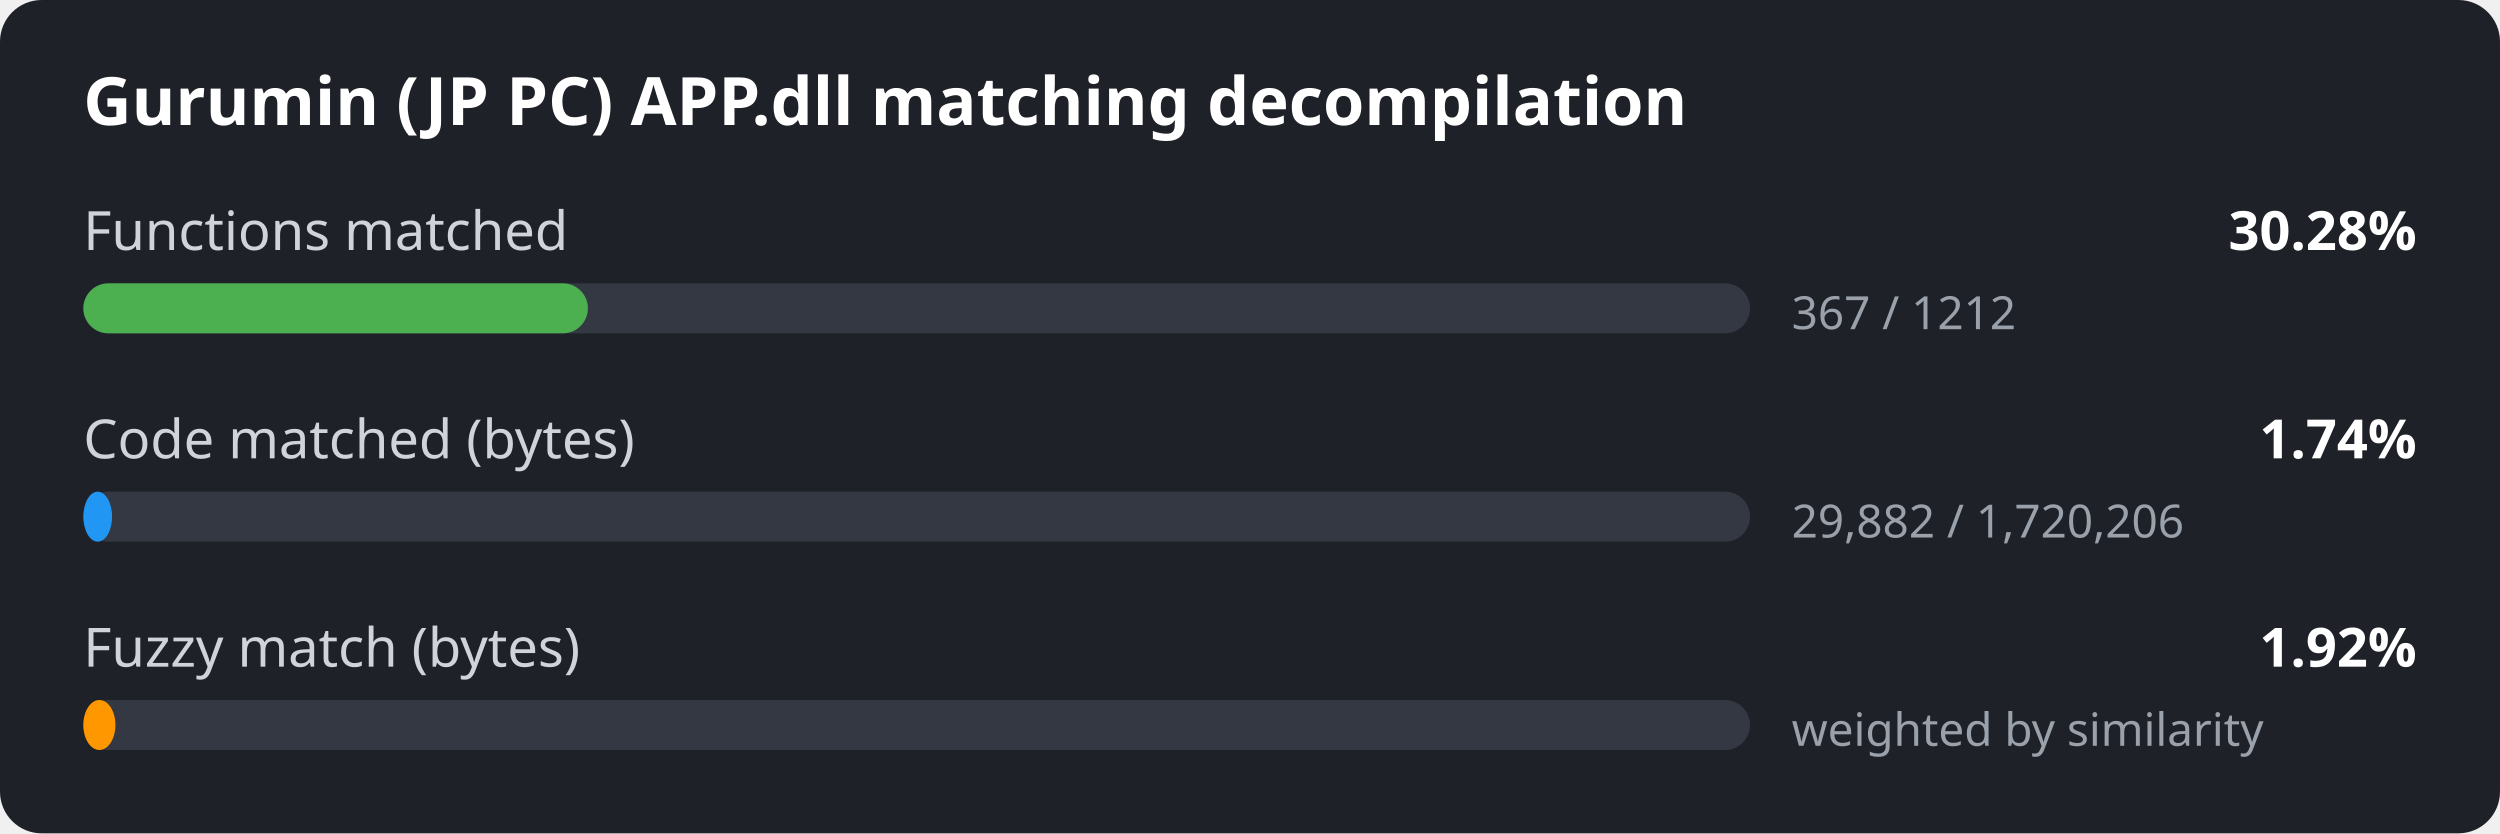
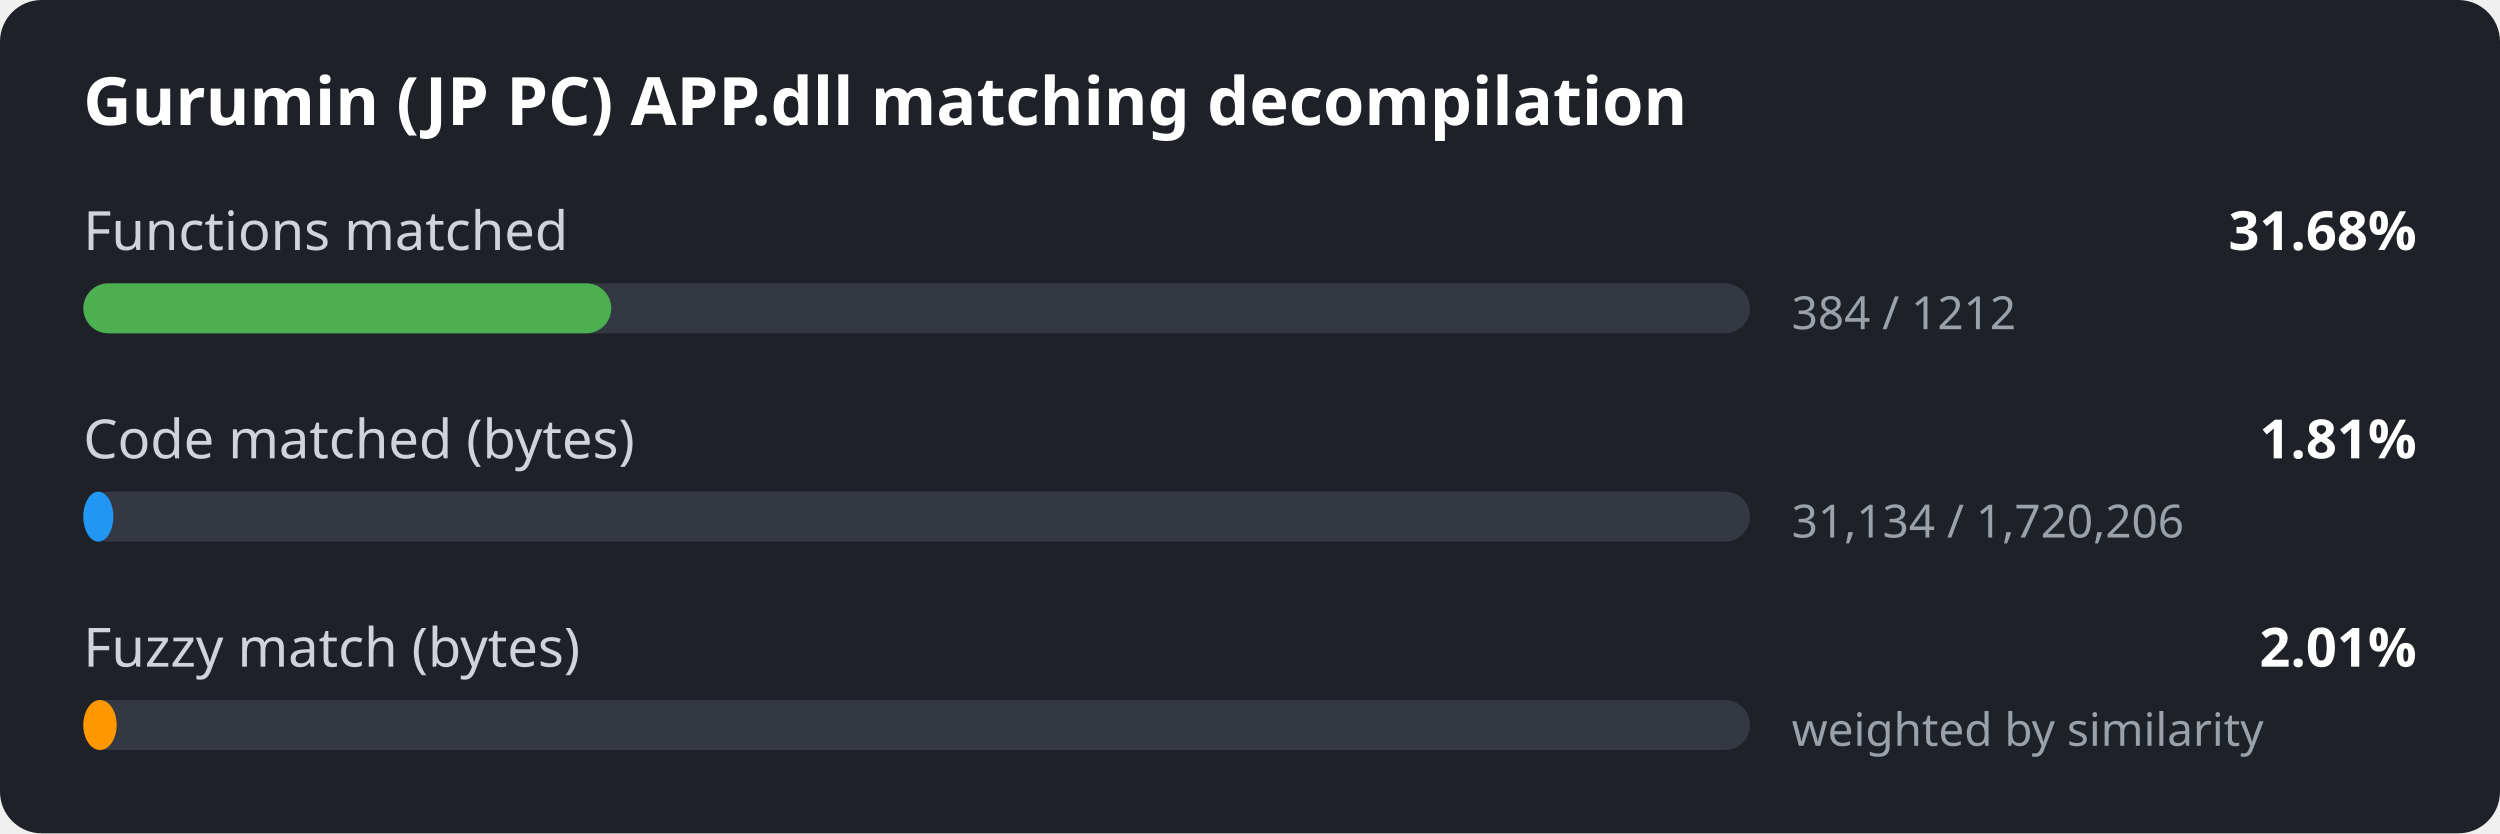
<svg xmlns="http://www.w3.org/2000/svg" width="600" height="200" viewBox="0 0 600 200">
  <style>
.bg { fill: #1e2127; }
.title { font: 600 16px sans-serif; fill: #ffffff; }
.label { font: 13px sans-serif; fill: #d0d4da; }
.value { font: 600 13px sans-serif; fill: #ffffff; }
.detail { font: 11px sans-serif; fill: #9aa1ab; }
.track { fill: #333842; }
</style>
  <rect width="600" height="200" rx="10" class="bg" />
  <text x="20" y="30" class="title">Gurumin (JP PC) APP.dll matching decompilation</text>
  <text x="20" y="60" class="label">Functions matched</text>
-   <text x="580" y="60" class="value" text-anchor="end">30.28%</text>
+   <text x="580" y="60" class="value" text-anchor="end">31.68%</text>
  <rect x="20" y="68" width="400" height="12" rx="6" class="track" />
-   <rect x="20" y="68" width="121.1" height="12" rx="6" fill="#4caf50" />
-   <text x="430" y="79" class="detail">367 / 1212</text>
+   <rect x="20" y="68" width="126.7" height="12" rx="6" fill="#4caf50" />
+   <text x="430" y="79" class="detail">384 / 1212</text>
  <text x="20" y="110" class="label">Code matched (bytes)</text>
-   <text x="580" y="110" class="value" text-anchor="end">1.74%</text>
+   <text x="580" y="110" class="value" text-anchor="end">1.81%</text>
  <rect x="20" y="118" width="400" height="12" rx="6" class="track" />
-   <rect x="20" y="118" width="6.9" height="12" rx="6" fill="#2196f3" />
-   <text x="430" y="129" class="detail">29,882 / 1,720,206</text>
+   <rect x="20" y="118" width="7.2" height="12" rx="6" fill="#2196f3" />
+   <text x="430" y="129" class="detail">31,134 / 1,720,206</text>
  <text x="20" y="160" class="label">Fuzzy match (bytes)</text>
-   <text x="580" y="160" class="value" text-anchor="end">1.92%</text>
+   <text x="580" y="160" class="value" text-anchor="end">2.01%</text>
  <rect x="20" y="168" width="400" height="12" rx="6" class="track" />
-   <rect x="20" y="168" width="7.7" height="12" rx="6" fill="#ff9800" />
+   <rect x="20" y="168" width="8.0" height="12" rx="6" fill="#ff9800" />
  <text x="430" y="179" class="detail">weighted by similarity</text>
</svg>
